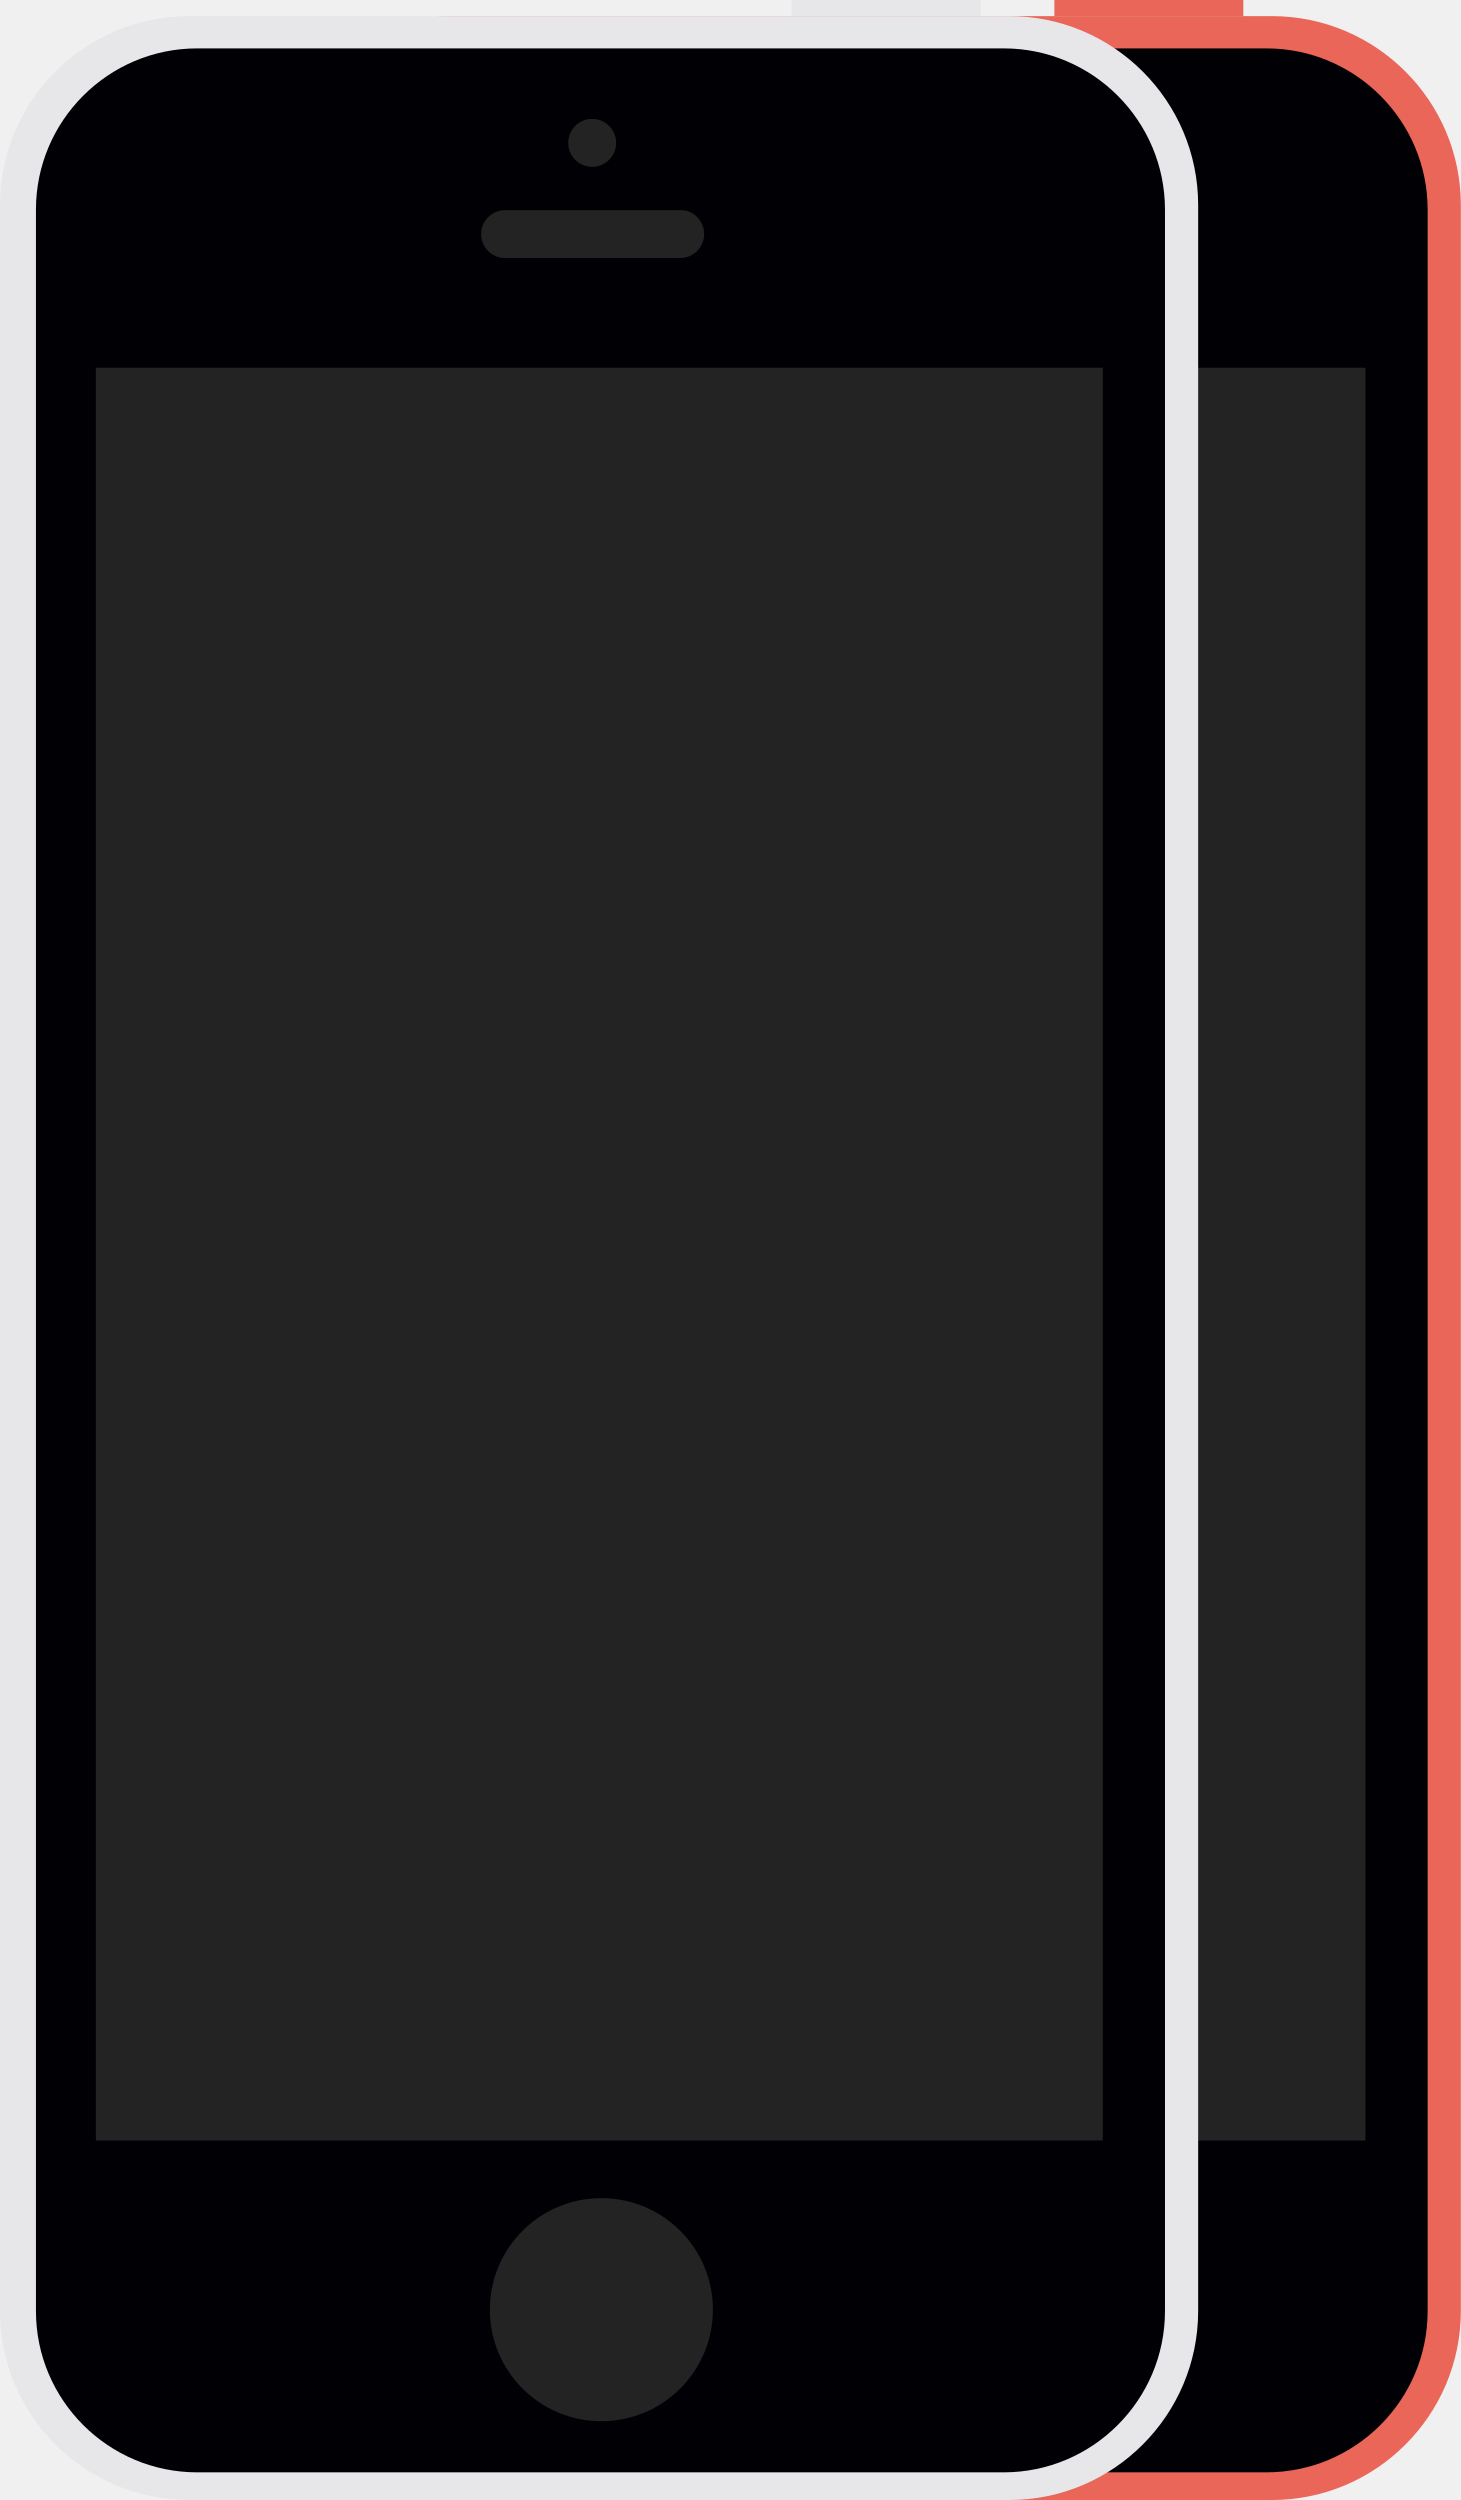
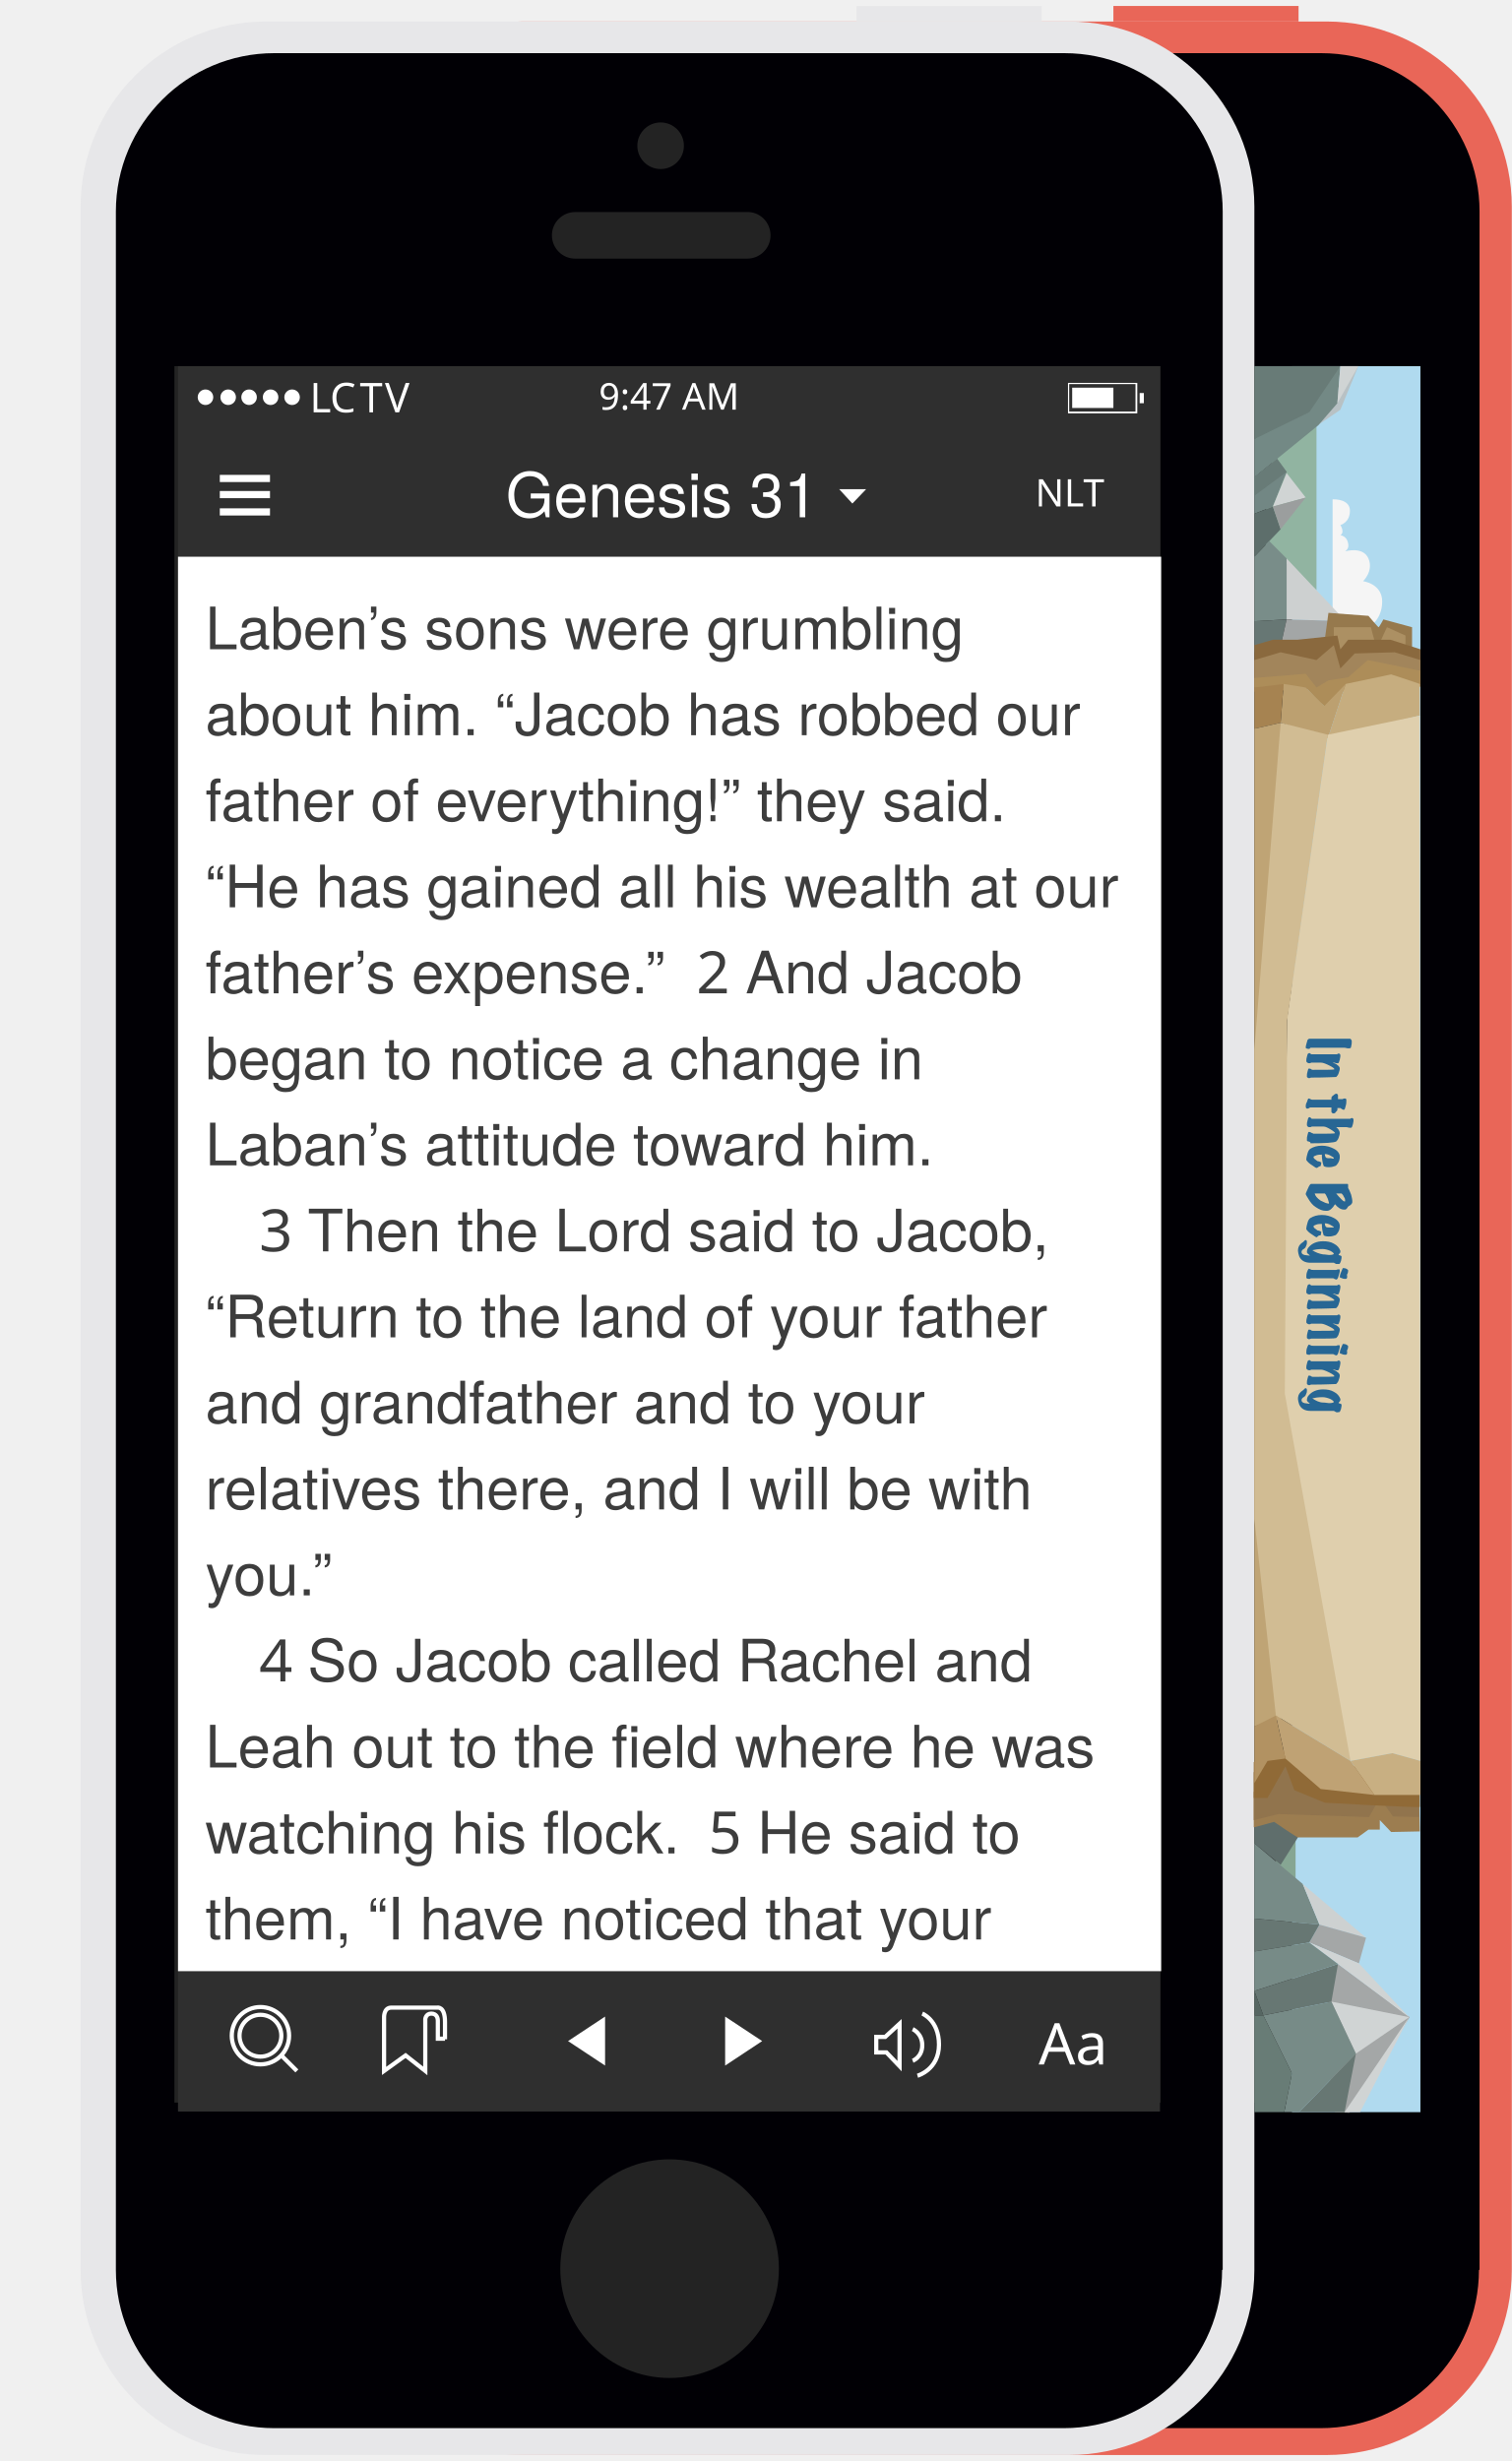
- <svg xmlns="http://www.w3.org/2000/svg" version="1.1" id="Image" x="0px" y="0px" viewBox="0 0 317 542.5" enable-background="new 0 0 317 542.5" xml:space="preserve">
-   <g>
-     <path fill="#E96658" d="M317,501.5c0,22.6-18.4,41-41,41H98c-22.6,0-41-18.4-41-41v-457c0-22.6,18.4-41,41-41h178   c22.6,0,41,18.4,41,41V501.5z" />
-     <path fill="#010005" d="M309.8,501.5c0,19.3-15.7,35-35,35h-175c-19.3,0-35-15.7-35-35v-456c0-19.3,15.7-35,35-35h175   c19.3,0,35,15.7,35,35V501.5z" />
-     <rect x="228.8" fill="#E96658" width="41" height="3.5" />
-     <circle fill="#232323" cx="187.5" cy="501.2" r="24.2" />
-     <path fill="#232323" d="M209.8,50.8c0,2.9-2.4,5.2-5.2,5.2h-38c-2.9,0-5.2-2.4-5.2-5.2l0,0c0-2.9,2.4-5.2,5.2-5.2h38   C207.4,45.5,209.8,47.9,209.8,50.8L209.8,50.8z" />
-     <circle fill="#232323" cx="185.5" cy="31" r="5.2" />
-     <rect x="77.8" y="79.8" fill="#232323" width="218.5" height="384.7" />
+ <svg xmlns="http://www.w3.org/2000/svg" version="1.1" x="0px" y="0px" viewBox="66.7 -56 253.1 412" enable-background="new 66.7 -56 253.1 412" xml:space="preserve">
+   <g id="Phones">
+     <g>
+       <path fill="#E96658" d="M319.8,324c0,17.1-13.9,31-31,31H154.3c-17.1,0-31-13.9-31-31V-21.4c0-17.1,13.9-31,31-31h134.5    c17.1,0,31,13.9,31,31V324z" />
+       <path fill="#010005" d="M314.3,324c0,14.6-11.9,26.5-26.5,26.5H155.6c-14.6,0-26.5-11.9-26.5-26.5V-20.6    c0-14.6,11.9-26.5,26.5-26.5h132.3c14.6,0,26.5,11.9,26.5,26.5V324z" />
+       <rect x="253.1" y="-55" fill="#E96658" width="31" height="2.6" />
+       <circle fill="#232323" cx="221.9" cy="323.8" r="18.3" />
+       <path fill="#232323" d="M238.8-16.6c0,2.2-1.8,3.9-3.9,3.9h-28.7c-2.2,0-3.9-1.8-3.9-3.9l0,0c0-2.2,1.8-3.9,3.9-3.9h28.7    C237-20.6,238.8-18.8,238.8-16.6L238.8-16.6z" />
+       <circle fill="#232323" cx="220.4" cy="-31.6" r="3.9" />
+       <rect x="139" y="5.3" fill="#232323" width="165.1" height="290.7" />
+     </g>
+     <g>
+       <path fill="#E7E7E9" d="M276.7,324c0,17.1-13.9,31-31,31H111.2c-17.1,0-31-13.9-31-31V-21.4c0-17.1,13.9-31,31-31h134.5    c17.1,0,31,13.9,31,31V324z" />
+       <path fill="#010005" d="M271.3,324c0,14.6-11.9,26.5-26.5,26.5H112.6c-14.6,0-26.5-11.9-26.5-26.5V-20.6    c0-14.6,11.9-26.5,26.5-26.5h132.3c14.6,0,26.5,11.9,26.5,26.5V324z" />
+       <rect x="210.1" y="-55" fill="#E7E7E9" width="31" height="2.6" />
+       <circle fill="#232323" cx="178.8" cy="323.8" r="18.3" />
+       <path fill="#232323" d="M195.7-16.6c0,2.2-1.8,3.9-3.9,3.9H163c-2.2,0-3.9-1.8-3.9-3.9l0,0c0-2.2,1.8-3.9,3.9-3.9h28.7    C193.9-20.6,195.7-18.8,195.7-16.6L195.7-16.6z" />
+       <circle fill="#232323" cx="177.3" cy="-31.6" r="3.9" />
+       <rect x="95.9" y="5.3" fill="#232323" width="165.1" height="290.7" />
+     </g>
  </g>
-   <g>
-     <path fill="#E7E7E9" d="M260,501.5c0,22.6-18.4,41-41,41H41c-22.6,0-41-18.4-41-41v-457c0-22.6,18.4-41,41-41h178   c22.6,0,41,18.4,41,41V501.5z" />
-     <path fill="#010005" d="M252.8,501.5c0,19.3-15.7,35-35,35h-175c-19.3,0-35-15.7-35-35v-456c0-19.3,15.7-35,35-35h175   c19.3,0,35,15.7,35,35V501.5z" />
-     <rect x="171.8" fill="#E7E7E9" width="41" height="3.5" />
-     <circle fill="#232323" cx="130.5" cy="501.2" r="24.2" />
-     <path fill="#232323" d="M152.8,50.8c0,2.9-2.4,5.2-5.2,5.2h-38c-2.9,0-5.2-2.4-5.2-5.2l0,0c0-2.9,2.4-5.2,5.2-5.2h38   C150.4,45.5,152.8,47.9,152.8,50.8L152.8,50.8z" />
-     <circle fill="#232323" cx="128.5" cy="31" r="5.2" />
-     <rect x="20.8" y="79.8" fill="#232323" width="218.5" height="384.7" />
+   <g id="Content">
+     <rect x="96.5" y="5.3" fill="#2F2F2F" width="164.4" height="31.9" />
+     <rect x="96.5" y="274" fill="#2F2F2F" width="164.4" height="23.5" />
+     <circle fill="#FFFFFF" cx="101.1" cy="10.5" r="1.3" />
+     <circle fill="#FFFFFF" cx="104.9" cy="10.5" r="1.3" />
+     <circle fill="#FFFFFF" cx="112" cy="10.5" r="1.3" />
+     <circle fill="#FFFFFF" cx="115.6" cy="10.5" r="1.3" />
+     <circle fill="#FFFFFF" cx="108.4" cy="10.5" r="1.3" />
+     <text transform="matrix(1 0 0 1 118.5367 13.029)">
+       <tspan x="0" y="0" fill="#FFFFFF" font-family="'HelveticaNeue-Medium'" font-size="6.867">L</tspan>
+       <tspan x="3.4" y="0" fill="#FFFFFF" font-family="'HelveticaNeue-Medium'" font-size="6.867">C</tspan>
+       <tspan x="8.4" y="0" fill="#FFFFFF" font-family="'HelveticaNeue-Medium'" font-size="6.867">T</tspan>
+       <tspan x="12.6" y="0" fill="#FFFFFF" font-family="'HelveticaNeue-Medium'" font-size="6.867">V</tspan>
+     </text>
+     <text transform="matrix(1 0 0 1 166.9474 12.5799)" fill="#FFFFFF" font-family="'HelveticaNeue-Medium'" font-size="6.21">9:47 AM</text>
+     <g>
+       <path fill="#FFFFFF" d="M257.1,13.2h-11.6V8.1h11.6V13.2z M245.7,12.9h11.1V8.3h-11.1V12.9z" />
+     </g>
+     <rect x="246.2" y="8.9" fill="#FFFFFF" width="6.9" height="3.4" />
+     <rect x="257.5" y="9.8" fill="#FFFFFF" width="0.7" height="1.7" />
+     <text transform="matrix(1 0 0 1 151.3662 30.5918)" fill="#FFFFFF" font-family="'HelveticaNeue'" font-size="10.34">Genesis 31</text>
+     <polygon fill="#FFFFFF" points="207.2,25.9 211.7,25.9 209.4,28.3  " />
+     <rect x="103.5" y="23.5" fill="#FFFFFF" width="8.4" height="1.2" />
+     <rect x="103.5" y="26.2" fill="#FFFFFF" width="8.4" height="1.2" />
+     <rect x="103.5" y="29.1" fill="#FFFFFF" width="8.4" height="1.2" />
+     <text transform="matrix(1 0 0 1 240.001 28.7784)" fill="#FFFFFF" font-family="'HelveticaNeue-Medium'" font-size="6.372">NLT</text>
+     <rect x="96.5" y="37.2" fill="#FFFFFF" width="164.6" height="236.8" />
+     <text transform="matrix(1 0 0 1 101.081 52.6884)">
+       <tspan x="0" y="0" fill="#3D3D3D" font-family="'HelveticaNeue'" font-size="9.803">Laben’s sons were grumbling</tspan>
+       <tspan x="0" y="14.4" fill="#3D3D3D" font-family="'HelveticaNeue'" font-size="9.803">about him. “Jacob has robbed our</tspan>
+       <tspan x="0" y="28.8" fill="#3D3D3D" font-family="'HelveticaNeue'" font-size="9.803">father of everything!” they said.</tspan>
+       <tspan x="0" y="43.2" fill="#3D3D3D" font-family="'HelveticaNeue'" font-size="9.803">“He has gained all his wealth at our</tspan>
+       <tspan x="0" y="57.6" fill="#3D3D3D" font-family="'HelveticaNeue'" font-size="9.803">father’s expense.” </tspan>
+       <tspan x="82.2" y="57.6" fill="#3D3D3D" font-family="'HelveticaNeue-Bold'" font-size="9.803">2</tspan>
+       <tspan x="87.7" y="57.6" fill="#3D3D3D" font-family="'HelveticaNeue'" font-size="9.803"> And Jacob</tspan>
+       <tspan x="0" y="72" fill="#3D3D3D" font-family="'HelveticaNeue'" font-size="9.803">began to notice a change in</tspan>
+       <tspan x="0" y="86.4" fill="#3D3D3D" font-family="'HelveticaNeue'" font-size="9.803">Laban’s attitude toward him.</tspan>
+       <tspan x="0" y="100.8" fill="#3D3D3D" font-family="'HelveticaNeue'" font-size="9.803">  </tspan>
+       <tspan x="5.5" y="100.8" fill="#3D3D3D" font-family="'HelveticaNeue'" font-size="9.803"> </tspan>
+       <tspan x="9" y="100.8" fill="#3D3D3D" font-family="'HelveticaNeue-Bold'" font-size="9.803">3</tspan>
+       <tspan x="14.4" y="100.8" fill="#3D3D3D" font-family="'HelveticaNeue'" font-size="9.803"> Then the Lord said to Jacob,</tspan>
+       <tspan x="0" y="115.2" fill="#3D3D3D" font-family="'HelveticaNeue'" font-size="9.803">“Return to the land of your father</tspan>
+       <tspan x="0" y="129.6" fill="#3D3D3D" font-family="'HelveticaNeue'" font-size="9.803">and grandfather and to your</tspan>
+       <tspan x="0" y="144" fill="#3D3D3D" font-family="'HelveticaNeue'" font-size="9.803">relatives there, and I will be with</tspan>
+       <tspan x="0" y="158.4" fill="#3D3D3D" font-family="'HelveticaNeue'" font-size="9.803">you.”</tspan>
+       <tspan x="0" y="172.8" fill="#3D3D3D" font-family="'HelveticaNeue'" font-size="9.803">  </tspan>
+       <tspan x="5.5" y="172.8" fill="#3D3D3D" font-family="'HelveticaNeue'" font-size="9.803"> </tspan>
+       <tspan x="9" y="172.8" fill="#3D3D3D" font-family="'HelveticaNeue-Bold'" font-size="9.803">4</tspan>
+       <tspan x="14.4" y="172.8" fill="#3D3D3D" font-family="'HelveticaNeue'" font-size="9.803"> So Jacob called Rachel and</tspan>
+       <tspan x="0" y="187.2" fill="#3D3D3D" font-family="'HelveticaNeue'" font-size="9.803">Leah out to the field where he was</tspan>
+       <tspan x="0" y="201.6" fill="#3D3D3D" font-family="'HelveticaNeue'" font-size="9.803">watching his flock. </tspan>
+       <tspan x="84.2" y="201.6" fill="#3D3D3D" font-family="'HelveticaNeue-Bold'" font-size="9.803">5</tspan>
+       <tspan x="89.7" y="201.6" fill="#3D3D3D" font-family="'HelveticaNeue'" font-size="9.803"> He said to</tspan>
+       <tspan x="0" y="216" fill="#3D3D3D" font-family="'HelveticaNeue'" font-size="9.803">them, “I have noticed that your</tspan>
+     </text>
+     <circle fill="none" stroke="#FFFFFF" stroke-width="0.7" stroke-miterlimit="10" cx="110.3" cy="284.8" r="4.8" />
+     <circle fill="none" stroke="#FFFFFF" stroke-width="0.7" stroke-miterlimit="10" cx="110.3" cy="284.8" r="3.5" />
+     <line fill="none" stroke="#FFFFFF" stroke-width="0.7" stroke-miterlimit="10" x1="113.8" y1="288.1" x2="116.4" y2="290.7" />
+     <path fill="none" stroke="#FFFFFF" stroke-width="0.7" stroke-miterlimit="10" d="M141.2,285.4c0,0,0-0.2,0-2.9s-1.3-2.4-1.3-2.4   s-6.3,0-7.7,0c-1.3,0-1.2,1.7-1.2,1.7v8.9l3.6-2.6l3.3,2.6V282c0,0,0.1-0.9,1-0.9c0.9,0,1.1,0.7,1.1,1.2c0,0.6,0,3,0,3H141.2z" />
+     <polygon fill="#FFFFFF" points="168,281.6 168,289.8 161.8,285.7  " />
+     <polygon fill="#FFFFFF" points="188.1,281.6 188.1,289.8 194.3,285.7  " />
+     <polygon fill="none" stroke="#FFFFFF" stroke-width="0.7" stroke-miterlimit="10" points="217.3,282.8 217.3,289.9 215.1,287.6    213.4,287.6 213.4,285 214.9,285  " />
+     <path fill="none" stroke="#FFFFFF" stroke-width="0.7" stroke-miterlimit="10" d="M219.5,283.7c0,0,1.6,0.7,1.6,2.7   s-1.6,2.6-1.6,2.6" />
+     <path fill="none" stroke="#FFFFFF" stroke-width="0.7" stroke-miterlimit="10" d="M221.1,281.1c0,0,2.8,1.1,2.8,5.2   c0,4.2-3.6,5.2-3.6,5.2" />
+     <text transform="matrix(1 0 0 1 240.5869 289.6172)" fill="#FFFFFF" font-family="'HelveticaNeue-Bold'" font-size="9.623">Aa</text>
+   </g>
+   <g id="Content_2">
+     <rect x="283" y="5.3" fill="#B0DAEF" width="21.5" height="292.3" />
+     <rect x="280.3" y="252.1" fill="#86A693" width="3.3" height="8.2" />
+     <path fill="#A4A7A7" d="M290.7,272.8l12,8.9l-10.1,16l-2.4-0.1C290.1,297.5,286.9,278.1,290.7,272.8z" />
+     <path fill="#5F6E6C" d="M284,251.6l-2.9,4.6l-4.4-3.6v-3.6C276.7,249.1,282.4,245.2,284,251.6z" />
+     <path fill="#9C7D50" d="M276.7,249.9l3.3-0.9c0,0,3.8,2.6,4,2.6s10,0,10,0l1.8-1.3h1.9v-1.6l1.9,2l4.8-0.1l-0.1-4.9l-23.2-8.1   l-4.5,6.4V249.9z" />
+     <path fill="#91744D" d="M276.7,248.7l4-1l15.2,0.5l1.8-3.2l2.2,3.1l4.4,0.1v-5.2c0,0-21.8-8.6-27.7-2.3V248.7z" />
+     <path fill="#906A37" d="M276.7,245h2.2l3-5.3l1.5,4l5.1,2.1c0,0,15.9,0.9,15.9,0.7s0-2.2,0-2.2l-23.3-7.3l-4.5,2V245z" />
+     <path fill="#F5F5F5" d="M290,27.6c0,0,2.7-0.1,2.7,1.9s-1.6,2.4-1.6,2.4s0.8,1.2,0,1.7c0,0,0.9,0.1,1.2,1c0.3,0.9,0.1,1.3-0.4,1.7   c0,0,3-0.9,3.9,1.2s-0.9,3.8-0.9,3.8s3.2,0.4,3.2,3.4s-2.1,4.2-2.1,4.2l-6.2-2.1V27.6z" />
+     <path fill="#91B4A1" d="M287.1,15.4c0,0,0,27.4,0,27.4s-9.1-8.1-9.1-8.1l1.8-14.6L287.1,15.4z" />
+     <polygon fill="#B8C1C4" points="294.1,5.3 291.1,12.6 283.9,17.5  " />
+     <polygon fill="#738985" points="291.1,5.3 290.6,11.5 287.4,15.2 276.7,23.9 276.7,17.5  " />
+     <polygon fill="#687B77" points="291.1,5.3 285.9,13 276.7,17.5 276.7,5.3  " />
+     <polygon fill="#D0D4D4" points="294.1,5.3 290.6,11.5 291.1,5.3  " />
+     <polygon fill="#728784" points="280.5,20.8 282.1,23 279.8,28.8 276.7,30 276.7,23.9  " />
+     <polygon fill="#687B77" points="280.5,20.8 282.1,23 276.7,27 276.7,23.9  " />
+     <polygon fill="#5D6E6B" points="279.8,28.8 281.1,32.6 276.7,37.2 276.7,30  " />
+     <polygon fill="#D0D4D4" points="282.1,23.2 285.3,27.3 279.8,28.8  " />
+     <polygon fill="#9B9E9E" points="279.8,28.8 281.1,32.6 285.3,27.3  " />
+     <path fill="#798D89" d="M279.2,34.6l2.9,2.9c0,0,0.2,10.2,0,10.2s-5.4,0.3-5.4,0.3V37.2L279.2,34.6z" />
+     <polygon fill="#CDD0D0" points="282.1,37.5 292,48 282.1,47.7  " />
+     <polygon fill="#677774" points="282.1,47.7 281.1,52.2 276.7,53.2 276.7,48  " />
+     <polygon fill="#A3A6A6" points="292,48 282.1,56.3 281.1,52.2 282.1,47.7  " />
+     <path fill="#96794D" d="M303.1,53.2c0-0.6,0-4.2,0-4.2l-4.8-1.3c0,0-0.7,1.3-0.8,1.3s-1.7-1.9-1.7-1.9l-6.7-0.5l-0.9,6.6H303.1z" />
+     <polygon fill="#AC9063" points="302,52.7 302,50.4 298.9,49 297.2,52.7 296.2,49 290,49 290,53.2  " />
+     <polygon fill="#8A693E" points="304.5,58.5 288.1,59.9 276.7,57.5 276.7,52 279.8,51.1 283.9,51.1 290.6,50.4 291.1,52.7    292.4,51.1 299.5,51.1 304.5,52.7  " />
+     <polygon fill="#A2855B" points="304.5,54.5 300.2,53.2 293.5,53.4 291.1,55.9 290,52 287.1,54.5 281.1,53.2 276.7,54.5 276.7,59.8    304.5,58.5  " />
+     <path fill="#AD8D59" d="M304.5,56.3l-8.8-1.8l-3.3,2.9l-3.3,0.5l-2,1.2l-1.8-2.3l-8.6,0.7v1.6h8.6c0,0,3.4,3.8,3.7,3.4   c0.4-0.4,3.3-3.5,3.3-3.5l4.8,0.2l3.8-1.4l3.6,1.2V56.3z" />
+     <polygon fill="#C6AD7F" points="304.4,58.5 299.6,56.9 292,58.5 289,67.6 304.4,63.8  " />
+     <polygon fill="#BCA070" points="292,58.5 288.4,62.2 285.3,59.1 281.6,58.5 281.1,65 289,67.6  " />
+     <polygon fill="#A68351" points="281.6,58.5 276.7,59.1 276.7,66 281.1,65  " />
+     <polygon fill="#DFCFAD" points="289,67 282.2,114.4 281.2,177.5 286.2,215.8 292.8,238.8 299.8,237.5 304.5,238.8 304.4,63.8  " />
+     <polygon fill="#BFA475" points="281.1,65 276.7,66 276.7,233 281.1,231.7  " />
+     <polygon fill="#D1BC93" points="289,67 281.1,65 276.7,119.7 276.7,198.3 280.3,231.2 292.8,238.8 281.8,177.3 282.2,114.8  " />
+     <polygon fill="#C8AF82" points="292.8,238.8 296.8,244.5 304.5,244.5 304.5,238.8 299.8,237.5  " />
+     <polygon fill="#BFA274" points="296.8,244.5 292.8,238.8 280.3,231.2 281.9,238.4 287.8,243.5  " />
+     <polygon fill="#B29262" points="280.3,231.2 276.7,233 276.7,242.5 278.9,238.8 281.9,238.4  " />
+     <polygon fill="#778B87" points="276.7,252.6 284.8,259.4 287.6,266.2 276.7,265.2  " />
+     <polygon fill="#CDD1D1" points="284.8,259.4 295.4,268.4 287.6,266.2  " />
+     <polygon fill="#A4A7A7" points="295.4,268.4 294.2,272.7 285.9,269.2 287.6,266.2  " />
+     <polygon fill="#677773" points="287.6,266.2 285.9,269.2 276.7,270.7 276.7,265.2  " />
+     <polygon fill="#D0D4D4" points="294.2,272.7 302.6,281.7 285.9,269.2  " />
+     <polygon fill="#D0D4D4" points="302.6,281.7 289.6,279.1 293.7,287.8  " />
+     <polygon fill="#D0D4D4" points="302.6,281.7 291.8,297.6 294.4,297.6  " />
+     <polygon fill="#778B87" points="285.9,269.2 290.7,272.8 276.7,277.3 276.7,270.7  " />
+     <polygon fill="#778B87" points="289.6,279.1 278.2,281.4 283,291.1 281.7,297.6 284.2,297.6 293.7,287.8  " />
+     <polygon fill="#677773" points="290.7,272.8 289.6,279.1 278.2,281.4 276.7,277.3  " />
+     <polygon fill="#677773" points="293.7,287.8 291.8,297.6 284.2,297.6  " />
+     <polygon fill="#687C76" points="278.2,281.4 283,291.1 281.7,297.6 276.7,297.6 276.7,281.4  " />
+     <polygon fill="#566662" points="276.7,277.3 278.2,281.4 276.7,281.4  " />
+     <g>
+       <path fill="#276694" d="M292.6,119.5c0,0-0.1,0-0.2,0c-0.1,0-0.1,0-0.1,0c-0.1,0-0.3-0.1-0.6-0.1h-5.5c-0.1,0-0.1,0-0.2,0.1    s-0.1,0.1-0.1,0.1c-0.4,0-0.6-0.1-0.6-0.2c0-0.1,0-0.3,0.1-0.6c0.1-0.4,0.2-0.6,0.2-0.7c0.1-0.1,0.2-0.2,0.3-0.2c0,0,0.1,0,0.1,0    c0,0,0.1,0,0.2,0h6.3c0,0,0.1,0,0.1,0c0,0,0.1,0,0.1,0c0.1,0,0.2,0.1,0.3,0.3c0,0.1,0,0.2,0,0.4c0,0.3-0.1,0.5-0.1,0.6    C292.9,119.4,292.8,119.5,292.6,119.5z" />
+       <path fill="#276694" d="M286.2,124.4c-0.1,0-0.2,0.1-0.3,0.1c-0.2,0-0.3-0.1-0.4-0.2c0,0,0-0.1,0-0.2c0-0.2,0-0.4,0.1-0.7    c0.1-0.3,0.1-0.5,0.2-0.5c0,0,0.1,0,0.1,0c0.1,0,0.2,0,0.3,0.1c0.1,0.1,0.3,0.1,0.3,0.1c2.4,0,3.6,0,3.6-0.1    c0-0.1-0.2-0.3-0.8-0.6c-0.6-0.3-1.1-0.5-1.4-0.5h-1.7c-0.1,0.1-0.2,0.1-0.3,0.1c-0.2,0-0.4-0.1-0.5-0.3c0,0,0-0.1,0-0.1    c0-0.2,0-0.4,0.1-0.7c0.1-0.3,0.1-0.5,0.2-0.5c0,0,0.1-0.1,0.2-0.1c0.1,0,0.1,0,0.2,0.1s0.1,0.1,0.2,0.1h4.2c0,0,0.1,0,0.2-0.1    c0.1,0,0.1-0.1,0.2,0c0.1,0,0.2,0.1,0.2,0.3c0,0.1,0,0.3-0.1,0.7c-0.1,0.4-0.2,0.6-0.3,0.6c-0.1,0-0.2,0-0.3,0    c-0.2-0.1-0.3-0.1-0.4-0.1c-0.1,0-0.1,0-0.2,0c0.3,0.1,0.6,0.2,0.8,0.4c0.3,0.2,0.4,0.4,0.4,0.6c0,0.2-0.1,0.5-0.2,0.8    c-0.1,0.3-0.3,0.5-0.4,0.6C290.1,124.3,288.7,124.4,286.2,124.4z" />
+       <path fill="#276694" d="M290,130.4c-0.1,0-0.2,0-0.3-0.1c-0.1-0.1-0.1-0.1-0.1-0.2c0,0,0,0,0-0.1c0-0.1,0-0.3,0-0.6h-3.6    c0,0,0,0-0.1,0.1c-0.1,0-0.2,0.1-0.3,0.1c-0.2,0-0.3-0.1-0.3-0.4c0-0.1,0-0.4,0.2-0.7c0.1-0.4,0.2-0.6,0.3-0.6c0,0,0.1,0,0.3,0.1    c0.1,0.1,0.2,0.1,0.3,0.1h3.2v-0.3c0-0.1,0.1-0.3,0.3-0.4c0.2-0.2,0.4-0.3,0.5-0.3c0.1,0,0.2,0,0.2,0.1c0.1,0.1,0.1,0.1,0.1,0.2    v0.6h0.8c0.1-0.1,0.2-0.1,0.4-0.1c0.1,0,0.2,0.1,0.2,0.2c0,0.1,0,0.1,0,0.2c0,0.2,0,0.5-0.1,0.8c-0.1,0.3-0.1,0.5-0.2,0.6    c0,0-0.1,0.1-0.1,0.1c-0.1,0-0.1,0-0.3-0.1c-0.1-0.1-0.2-0.1-0.3-0.2h-0.5v0.3c0,0.1-0.1,0.2-0.3,0.4    C290.3,130.3,290.1,130.4,290,130.4z" />
+       <path fill="#276694" d="M285.8,135.1c-0.2,0-0.3-0.1-0.3-0.2c0,0,0-0.1,0-0.2c0-0.2,0-0.4,0.1-0.7c0.1-0.3,0.1-0.5,0.2-0.5    c0,0,0.1,0,0.1,0c0,0,0.1,0,0.3,0.1c0,0,0.1,0.1,0.2,0.1c0.1,0,0.1,0.1,0.2,0.1c2.4,0,3.6,0,3.6-0.1c0-0.1-0.2-0.3-0.7-0.6    c-0.5-0.3-0.9-0.5-1.2-0.5h-2c-0.1,0.1-0.2,0.1-0.4,0.1c-0.2,0-0.3-0.1-0.4-0.3c0,0,0-0.1,0-0.1c0-0.2,0-0.4,0.1-0.7    c0.1-0.3,0.1-0.5,0.2-0.5c0.1-0.1,0.2-0.1,0.3,0c0,0,0,0,0.1,0.1s0.1,0.1,0.1,0.1h6.4c0,0,0.1,0,0.2-0.1c0.1,0,0.1-0.1,0.2,0    c0.1,0,0.2,0.1,0.2,0.3c0,0.1,0,0.3-0.1,0.7c-0.1,0.4-0.2,0.6-0.3,0.6c-0.1,0-0.2,0-0.3,0c-0.1,0-0.3-0.1-0.5-0.1h-1.7    c0.4,0.3,0.6,0.7,0.6,1c0,0.2-0.1,0.5-0.2,0.8c-0.1,0.3-0.3,0.5-0.4,0.6c-0.4,0.2-1.8,0.3-4.3,0.3    C286.1,135.1,285.9,135.2,285.8,135.1z" />
+       <path fill="#276694" d="M287.2,139.5c-0.1,0.1-0.4-0.1-0.8-0.4c-0.5-0.3-0.8-0.6-1-0.9c0,0,0-0.1,0-0.2c0-0.2,0.1-0.5,0.2-0.9    c0.1-0.4,0.3-0.7,0.5-0.8c0.5-0.3,1.1-0.5,1.9-0.5c0.8,0,1.4,0.2,2,0.5c0.6,0.3,1,0.8,1,1.3c0,0.2,0,0.4-0.1,0.7    c-0.1,0.3-0.3,0.6-0.5,0.8c-0.1,0.1-0.2,0.1-0.5,0.2c-0.3,0.1-0.6,0.1-0.8,0.1c-0.4,0-0.7-0.1-0.8-0.2c-0.2-0.6-0.3-1.2-0.3-1.9    c-0.3,0-0.6,0-0.9,0.1c-0.3,0.1-0.5,0.2-0.5,0.3c0,0.1,0.1,0.3,0.3,0.4c0.2,0.2,0.3,0.2,0.4,0.3c0.2,0,0.4,0.1,0.6,0.2    c0,0.1,0,0.3-0.1,0.6C287.4,139.3,287.3,139.5,287.2,139.5z M290,137.9c0-0.1-0.1-0.2-0.5-0.4c-0.3-0.2-0.7-0.3-1-0.3    c0,0.3,0.1,0.5,0.2,0.6c0.1,0.1,0.4,0.1,0.9,0.1C289.8,138,290,138,290,137.9z" />
+       <path fill="#276694" d="M288.9,146.7c-0.1,0-0.2,0-0.3,0c-0.5,0-1-0.2-1.6-0.6c-0.5-0.3-0.9-0.8-1.2-1.3c-0.3-0.5-0.5-0.8-0.5-0.9    c0-0.2,0.2-0.5,0.4-1c0.2-0.5,0.4-0.7,0.5-0.7c0,0,0.1,0,0.1,0c0,0,0.1,0,0.1,0c0.1,0,0.1,0,0.1,0h5.8c0.1,0,0.1,0.1,0.1,0.4    c0,0.1,0,0.2,0,0.3c0.2,0.3,0.3,0.6,0.5,1.1c0.1,0.4,0.2,0.8,0.2,1.1c0,0.2,0,0.3-0.1,0.4c-0.1,0.1-0.1,0.2-0.3,0.3    c-0.2,0.1-0.3,0.2-0.3,0.2c0,0-0.1,0.1-0.2,0.3c-0.1,0.1-0.2,0.2-0.3,0.2c-0.1,0-0.1,0-0.2,0c-0.5,0-1-0.3-1.5-0.9    C289.8,146.3,289.3,146.7,288.9,146.7z M291.9,145.1C291.9,145.1,291.9,145.1,291.9,145.1c0-0.2,0-0.5-0.2-0.7    c-0.1-0.3-0.3-0.5-0.4-0.6h-0.9c0.3,0.4,0.6,0.7,0.9,1C291.6,145.1,291.8,145.2,291.9,145.1z M289.2,145.5c0-0.2-0.1-0.4-0.2-0.8    c-0.2-0.4-0.3-0.7-0.5-0.9h-1.7c0.1,0.4,0.4,0.8,1,1.2C288.4,145.3,288.8,145.5,289.2,145.5z" />
+       <path fill="#276694" d="M287.2,151.1c-0.1,0.1-0.4-0.1-0.8-0.4c-0.5-0.3-0.8-0.6-1-0.9c0,0,0-0.1,0-0.2c0-0.2,0.1-0.5,0.2-0.9    c0.1-0.4,0.3-0.7,0.5-0.8c0.5-0.3,1.1-0.5,1.9-0.5c0.8,0,1.4,0.2,2,0.5c0.6,0.3,1,0.8,1,1.3c0,0.2,0,0.4-0.1,0.7    c-0.1,0.3-0.3,0.6-0.5,0.8c-0.1,0.1-0.2,0.1-0.5,0.2c-0.3,0.1-0.6,0.1-0.8,0.1c-0.4,0-0.7-0.1-0.8-0.2c-0.2-0.6-0.3-1.2-0.3-1.9    c-0.3,0-0.6,0-0.9,0.1c-0.3,0.1-0.5,0.2-0.5,0.3c0,0.1,0.1,0.3,0.3,0.4c0.2,0.2,0.3,0.2,0.4,0.3c0.2,0,0.4,0.1,0.6,0.2    c0,0.1,0,0.3-0.1,0.6C287.4,150.8,287.3,151,287.2,151.1z M290,149.5c0-0.1-0.1-0.2-0.5-0.4c-0.3-0.2-0.7-0.3-1-0.3    c0,0.3,0.1,0.5,0.2,0.6c0.1,0.1,0.4,0.1,0.9,0.1C289.8,149.5,290,149.5,290,149.5z" />
+       <path fill="#276694" d="M290.4,155.6c0,0-0.1,0-0.2-0.1c-0.1,0-0.1-0.1-0.2-0.1h-3.9c-1,0-1.6-0.4-1.9-1.1    c-0.1-0.3-0.2-0.7-0.2-0.9c0-0.4,0.1-0.8,0.4-1.1c0.1-0.1,0.2-0.2,0.5-0.4c0,0,0.1-0.1,0.2-0.2c0.1-0.1,0.1-0.1,0.2-0.1    c0.1,0,0.2,0.1,0.2,0.3c0,0,0,0.1,0,0.1c0,0.1,0,0.3-0.1,0.5c-0.1,0.2-0.1,0.3-0.2,0.4c-0.1,0.1-0.2,0.2-0.4,0.3    c-0.1,0.1-0.2,0.2-0.2,0.4c0,0.2,0.1,0.4,0.5,0.5c0.2,0,0.5,0.1,0.9,0.1c0,0-0.1-0.1-0.2-0.2c-0.1-0.1-0.2-0.1-0.2-0.2    c-0.1-0.1-0.1-0.1-0.1-0.2c0-0.3,0.1-0.6,0.3-0.8c0.5-0.6,1.3-1,2.4-1c0.7,0,1.3,0.1,1.8,0.4c0.6,0.3,0.9,0.7,1.1,1.2    c0,0,0,0.1,0,0.1c0,0.1,0,0.2-0.1,0.3c-0.1,0.1-0.2,0.2-0.2,0.3c0.1,0,0.2,0.1,0.3,0.1s0.2,0.1,0.2,0.2c0,0.1,0,0.3-0.1,0.7    c-0.1,0.3-0.2,0.5-0.3,0.5C290.6,155.6,290.5,155.6,290.4,155.6z M288.2,154c0.4,0,0.8,0.1,1,0.1c0.5,0,0.8-0.1,0.8-0.2    c0-0.1-0.2-0.3-0.6-0.5c-0.5-0.2-0.9-0.3-1.3-0.3c-0.7,0-1.3,0.1-1.7,0.2C287,153.7,287.6,153.9,288.2,154z" />
+       <path fill="#276694" d="M285.8,158.1c-0.2,0-0.4-0.1-0.4-0.2c0,0,0-0.1,0-0.1c0-0.2,0-0.5,0.1-0.8c0.1-0.3,0.2-0.5,0.3-0.6    c0,0,0.1,0,0.3,0.1c0.1,0.1,0.3,0.1,0.5,0.1h3.8c0.2-0.1,0.4-0.1,0.5-0.1s0.1,0.1,0.1,0.3c0,0.2-0.1,0.4-0.2,0.8s-0.2,0.5-0.3,0.6    c0,0-0.1,0-0.1,0c0,0-0.1,0-0.3-0.1c-0.1-0.1-0.2-0.1-0.3-0.1h-3.6c-0.1,0-0.1,0-0.2,0.1C285.9,158.1,285.9,158.1,285.8,158.1z     M292,158.1C292,158.2,292,158.2,292,158.1c-0.2,0-0.4,0-0.6-0.1c-0.2-0.1-0.4-0.1-0.4-0.2c0-0.1,0-0.3,0.2-0.8s0.3-0.7,0.3-0.7    c0,0,0.1,0,0.1,0c0.2,0,0.3,0,0.5,0.1c0.2,0.1,0.3,0.2,0.3,0.3c0,0.1,0,0.4-0.2,0.7C292.3,157.9,292.2,158.1,292,158.1z" />
+       <path fill="#276694" d="M286.2,163.1c-0.1,0-0.2,0.1-0.3,0.1c-0.2,0-0.3-0.1-0.4-0.2c0,0,0-0.1,0-0.2c0-0.2,0-0.4,0.1-0.7    c0.1-0.3,0.1-0.5,0.2-0.5c0,0,0.1,0,0.1,0c0.1,0,0.2,0,0.3,0.1c0.1,0.1,0.3,0.1,0.3,0.1c2.4,0,3.6,0,3.6-0.1    c0-0.1-0.2-0.3-0.8-0.6c-0.6-0.3-1.1-0.5-1.4-0.5h-1.7c-0.1,0.1-0.2,0.1-0.3,0.1c-0.2,0-0.4-0.1-0.5-0.3c0,0,0-0.1,0-0.1    c0-0.2,0-0.4,0.1-0.7c0.1-0.3,0.1-0.5,0.2-0.5c0,0,0.1-0.1,0.2-0.1c0.1,0,0.1,0,0.2,0.1s0.1,0.1,0.2,0.1h4.2c0,0,0.1,0,0.2-0.1    c0.1,0,0.1-0.1,0.2,0c0.1,0,0.2,0.1,0.2,0.3c0,0.1,0,0.3-0.1,0.7c-0.1,0.4-0.2,0.6-0.3,0.6c-0.1,0-0.2,0-0.3,0    c-0.2-0.1-0.3-0.1-0.4-0.1c-0.1,0-0.1,0-0.2,0c0.3,0.1,0.6,0.2,0.8,0.4c0.3,0.2,0.4,0.4,0.4,0.6c0,0.2-0.1,0.5-0.2,0.8    c-0.1,0.3-0.3,0.5-0.4,0.6C290.1,163,288.7,163.1,286.2,163.1z" />
+       <path fill="#276694" d="M286.2,168.1c-0.1,0-0.2,0.1-0.3,0.1c-0.2,0-0.3-0.1-0.4-0.2c0,0,0-0.1,0-0.2c0-0.2,0-0.4,0.1-0.7    c0.1-0.3,0.1-0.5,0.2-0.5c0,0,0.1,0,0.1,0c0.1,0,0.2,0,0.3,0.1c0.1,0.1,0.3,0.1,0.3,0.1c2.4,0,3.6,0,3.6-0.1    c0-0.1-0.2-0.3-0.8-0.6c-0.6-0.3-1.1-0.5-1.4-0.5h-1.7c-0.1,0.1-0.2,0.1-0.3,0.1c-0.2,0-0.4-0.1-0.5-0.3c0,0,0-0.1,0-0.1    c0-0.2,0-0.4,0.1-0.7c0.1-0.3,0.1-0.5,0.2-0.5c0,0,0.1-0.1,0.2-0.1c0.1,0,0.1,0,0.2,0.1s0.1,0.1,0.2,0.1h4.2c0,0,0.1,0,0.2-0.1    c0.1,0,0.1-0.1,0.2,0c0.1,0,0.2,0.1,0.2,0.3c0,0.1,0,0.3-0.1,0.7c-0.1,0.4-0.2,0.6-0.3,0.6c-0.1,0-0.2,0-0.3,0    c-0.2-0.1-0.3-0.1-0.4-0.1c-0.1,0-0.1,0-0.2,0c0.3,0.1,0.6,0.2,0.8,0.4c0.3,0.2,0.4,0.4,0.4,0.6c0,0.2-0.1,0.5-0.2,0.8    c-0.1,0.3-0.3,0.5-0.4,0.6C290.1,168.1,288.7,168.1,286.2,168.1z" />
+       <path fill="#276694" d="M285.8,170.8c-0.2,0-0.4-0.1-0.4-0.2c0,0,0-0.1,0-0.1c0-0.2,0-0.5,0.1-0.8c0.1-0.3,0.2-0.5,0.3-0.6    c0,0,0.1,0,0.3,0.1c0.1,0.1,0.3,0.1,0.5,0.1h3.8c0.2-0.1,0.4-0.1,0.5-0.1s0.1,0.1,0.1,0.3c0,0.2-0.1,0.4-0.2,0.8s-0.2,0.5-0.3,0.6    c0,0-0.1,0-0.1,0c0,0-0.1,0-0.3-0.1c-0.1-0.1-0.2-0.1-0.3-0.1h-3.6c-0.1,0-0.1,0-0.2,0.1C285.9,170.8,285.9,170.8,285.8,170.8z     M292,170.8C292,170.8,292,170.8,292,170.8c-0.2,0-0.4,0-0.6-0.1c-0.2-0.1-0.4-0.1-0.4-0.2c0-0.1,0-0.3,0.2-0.8s0.3-0.7,0.3-0.7    c0,0,0.1,0,0.1,0c0.2,0,0.3,0,0.5,0.1c0.2,0.1,0.3,0.2,0.3,0.3c0,0.1,0,0.4-0.2,0.7C292.3,170.6,292.2,170.8,292,170.8z" />
+       <path fill="#276694" d="M286.2,175.8c-0.1,0-0.2,0.1-0.3,0.1c-0.2,0-0.3-0.1-0.4-0.2c0,0,0-0.1,0-0.2c0-0.2,0-0.4,0.1-0.7    c0.1-0.3,0.1-0.5,0.2-0.5c0,0,0.1,0,0.1,0c0.1,0,0.2,0,0.3,0.1c0.1,0.1,0.3,0.1,0.3,0.1c2.4,0,3.6,0,3.6-0.1    c0-0.1-0.2-0.3-0.8-0.6c-0.6-0.3-1.1-0.5-1.4-0.5h-1.7c-0.1,0.1-0.2,0.1-0.3,0.1c-0.2,0-0.4-0.1-0.5-0.3c0,0,0-0.1,0-0.1    c0-0.2,0-0.4,0.1-0.7c0.1-0.3,0.1-0.5,0.2-0.5c0,0,0.1-0.1,0.2-0.1c0.1,0,0.1,0,0.2,0.1s0.1,0.1,0.2,0.1h4.2c0,0,0.1,0,0.2-0.1    c0.1,0,0.1-0.1,0.2,0c0.1,0,0.2,0.1,0.2,0.3c0,0.1,0,0.3-0.1,0.7c-0.1,0.4-0.2,0.6-0.3,0.6c-0.1,0-0.2,0-0.3,0    c-0.2-0.1-0.3-0.1-0.4-0.1c-0.1,0-0.1,0-0.2,0c0.3,0.1,0.6,0.2,0.8,0.4c0.3,0.2,0.4,0.4,0.4,0.6c0,0.2-0.1,0.5-0.2,0.8    c-0.1,0.3-0.3,0.5-0.4,0.6C290.1,175.7,288.7,175.8,286.2,175.8z" />
+       <path fill="#276694" d="M290.4,180.4c0,0-0.1,0-0.2-0.1c-0.1,0-0.1-0.1-0.2-0.1h-3.9c-1,0-1.6-0.4-1.9-1.1    c-0.1-0.3-0.2-0.7-0.2-0.9c0-0.4,0.1-0.8,0.4-1.1c0.1-0.1,0.2-0.2,0.5-0.4c0,0,0.1-0.1,0.2-0.2c0.1-0.1,0.1-0.1,0.2-0.1    c0.1,0,0.2,0.1,0.2,0.3c0,0,0,0.1,0,0.1c0,0.1,0,0.3-0.1,0.5c-0.1,0.2-0.1,0.3-0.2,0.4c-0.1,0.1-0.2,0.2-0.4,0.3    c-0.1,0.1-0.2,0.2-0.2,0.4c0,0.2,0.1,0.4,0.5,0.5c0.2,0,0.5,0.1,0.9,0.1c0,0-0.1-0.1-0.2-0.2c-0.1-0.1-0.2-0.1-0.2-0.2    c-0.1-0.1-0.1-0.1-0.1-0.2c0-0.3,0.1-0.6,0.3-0.8c0.5-0.6,1.3-1,2.4-1c0.7,0,1.3,0.1,1.8,0.4c0.6,0.3,0.9,0.7,1.1,1.2    c0,0,0,0.1,0,0.1c0,0.1,0,0.2-0.1,0.3c-0.1,0.1-0.2,0.2-0.2,0.3c0.1,0,0.2,0.1,0.3,0.1s0.2,0.1,0.2,0.2c0,0.1,0,0.3-0.1,0.7    c-0.1,0.3-0.2,0.5-0.3,0.5C290.6,180.4,290.5,180.5,290.4,180.4z M288.2,178.8c0.4,0,0.8,0.1,1,0.1c0.5,0,0.8-0.1,0.8-0.2    c0-0.1-0.2-0.3-0.6-0.5c-0.5-0.2-0.9-0.3-1.3-0.3c-0.7,0-1.3,0.1-1.7,0.2C287,178.5,287.6,178.8,288.2,178.8z" />
+     </g>
  </g>
</svg>
